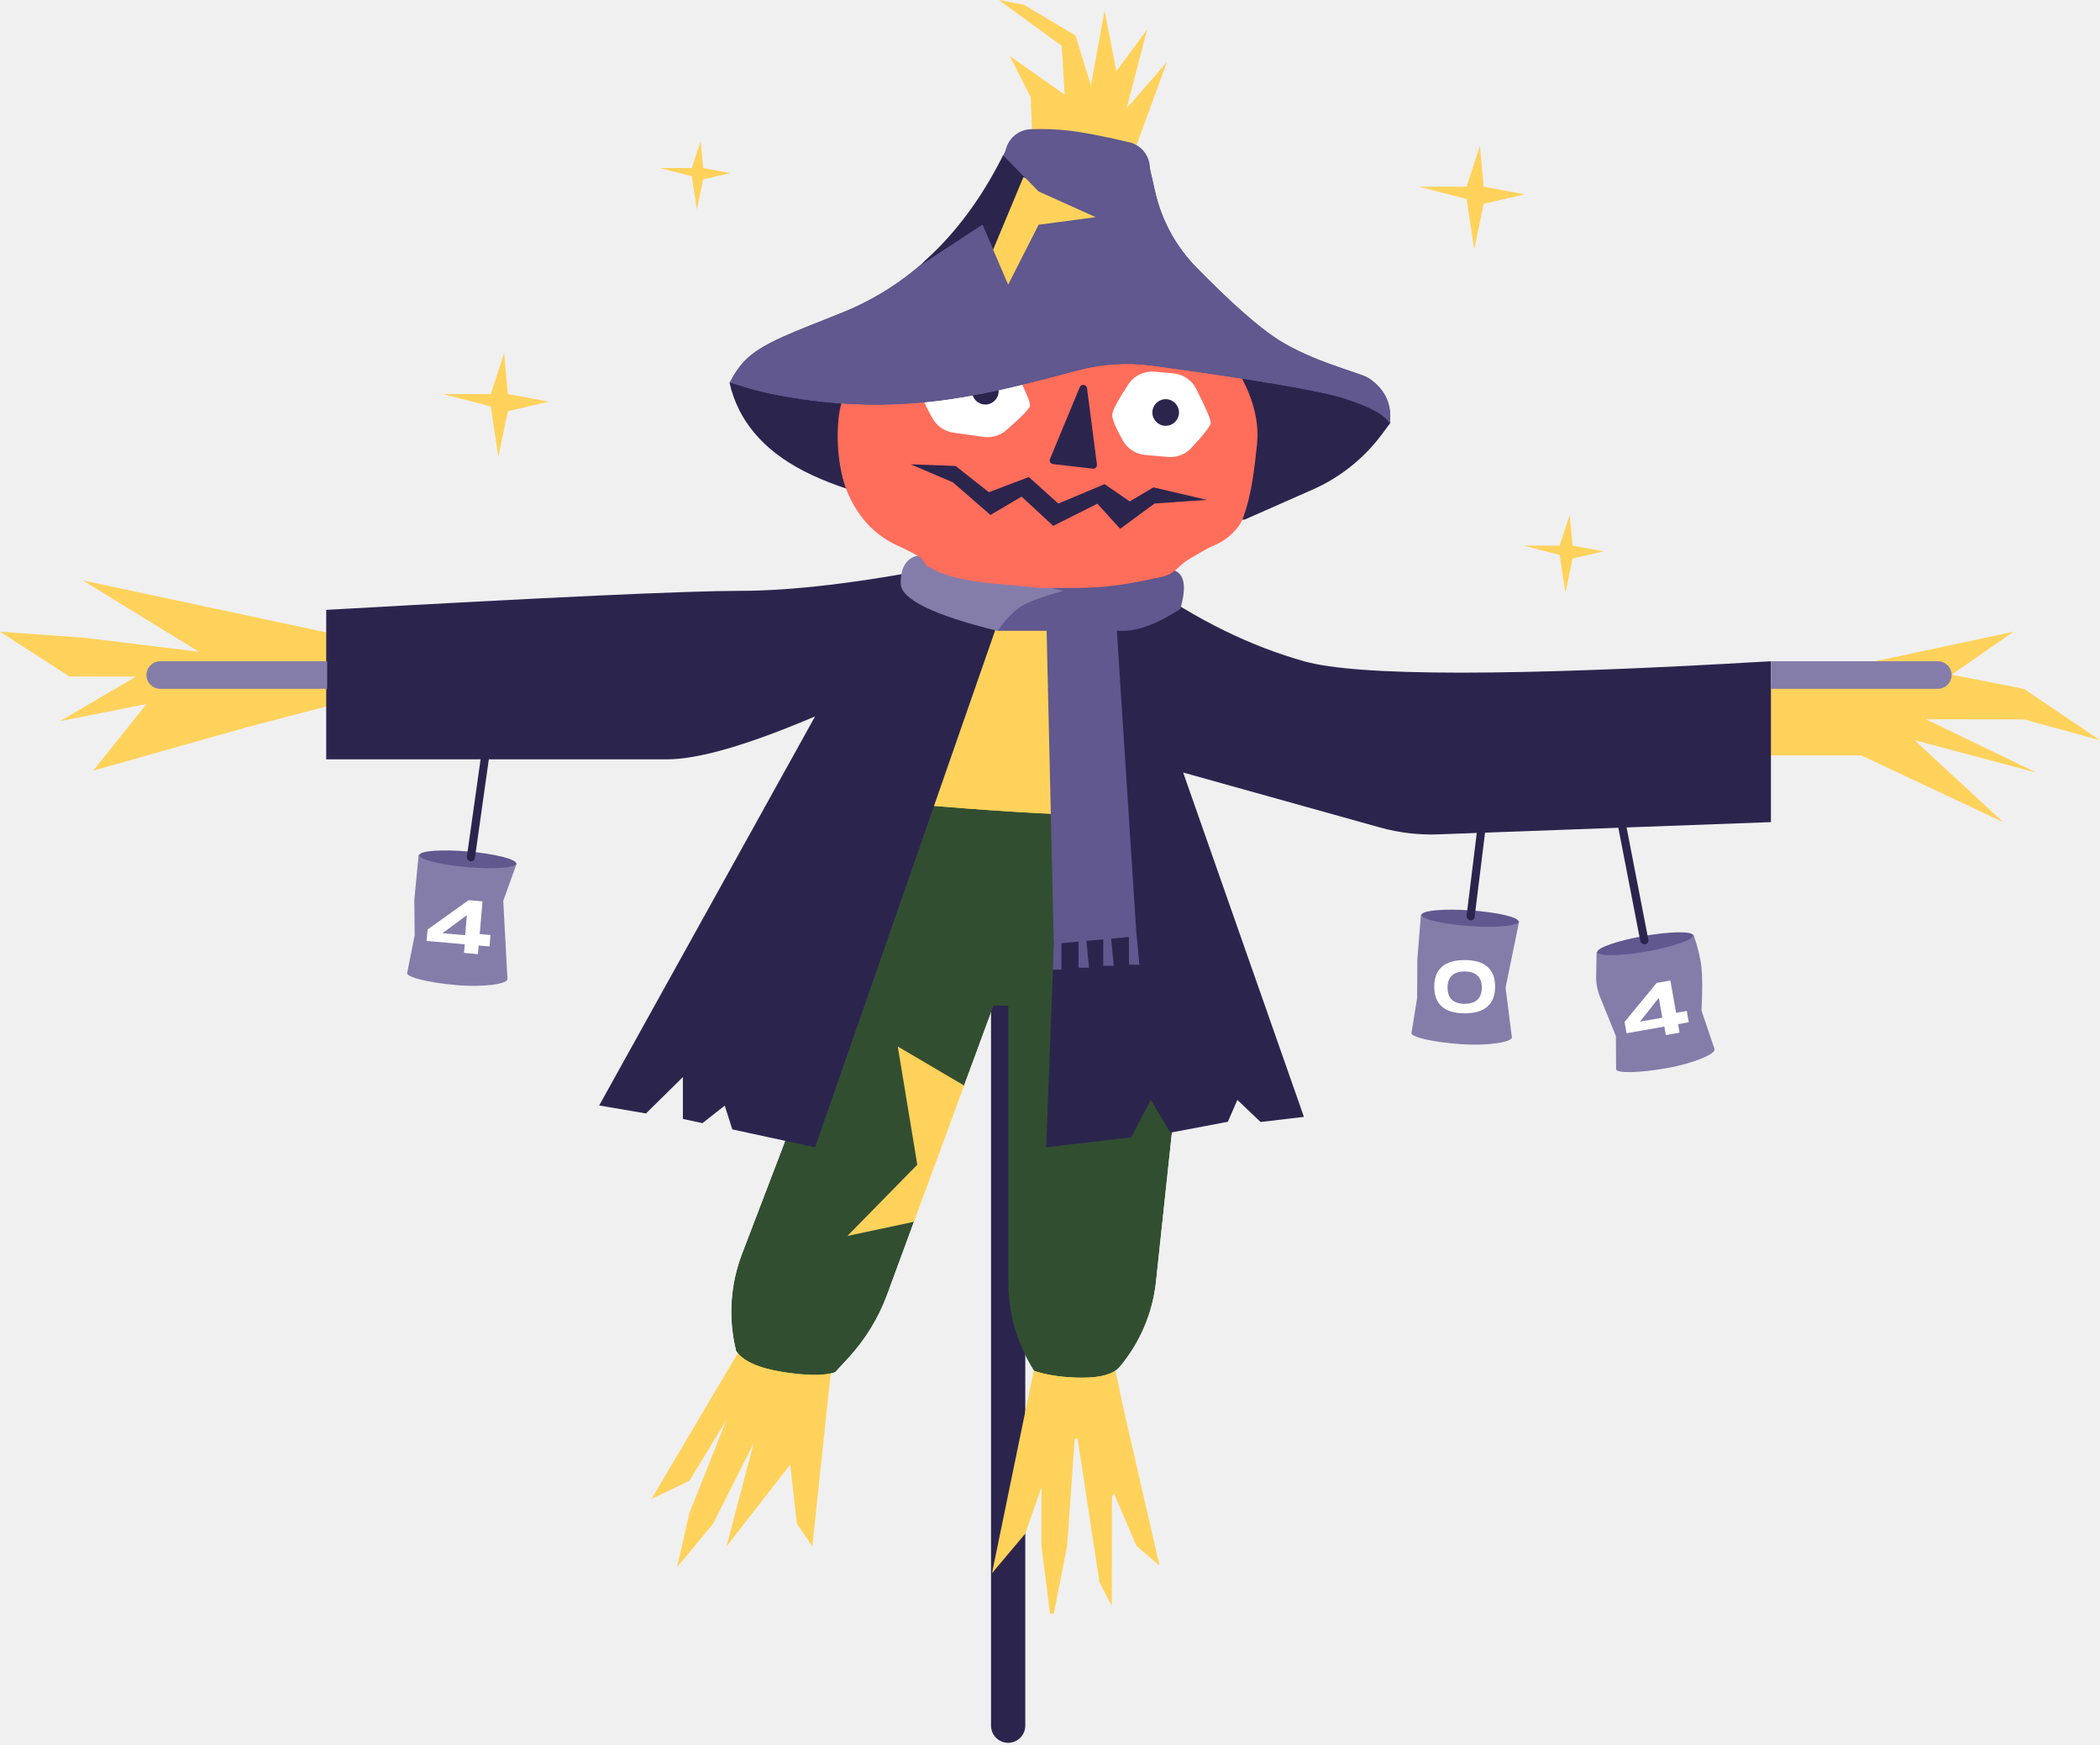
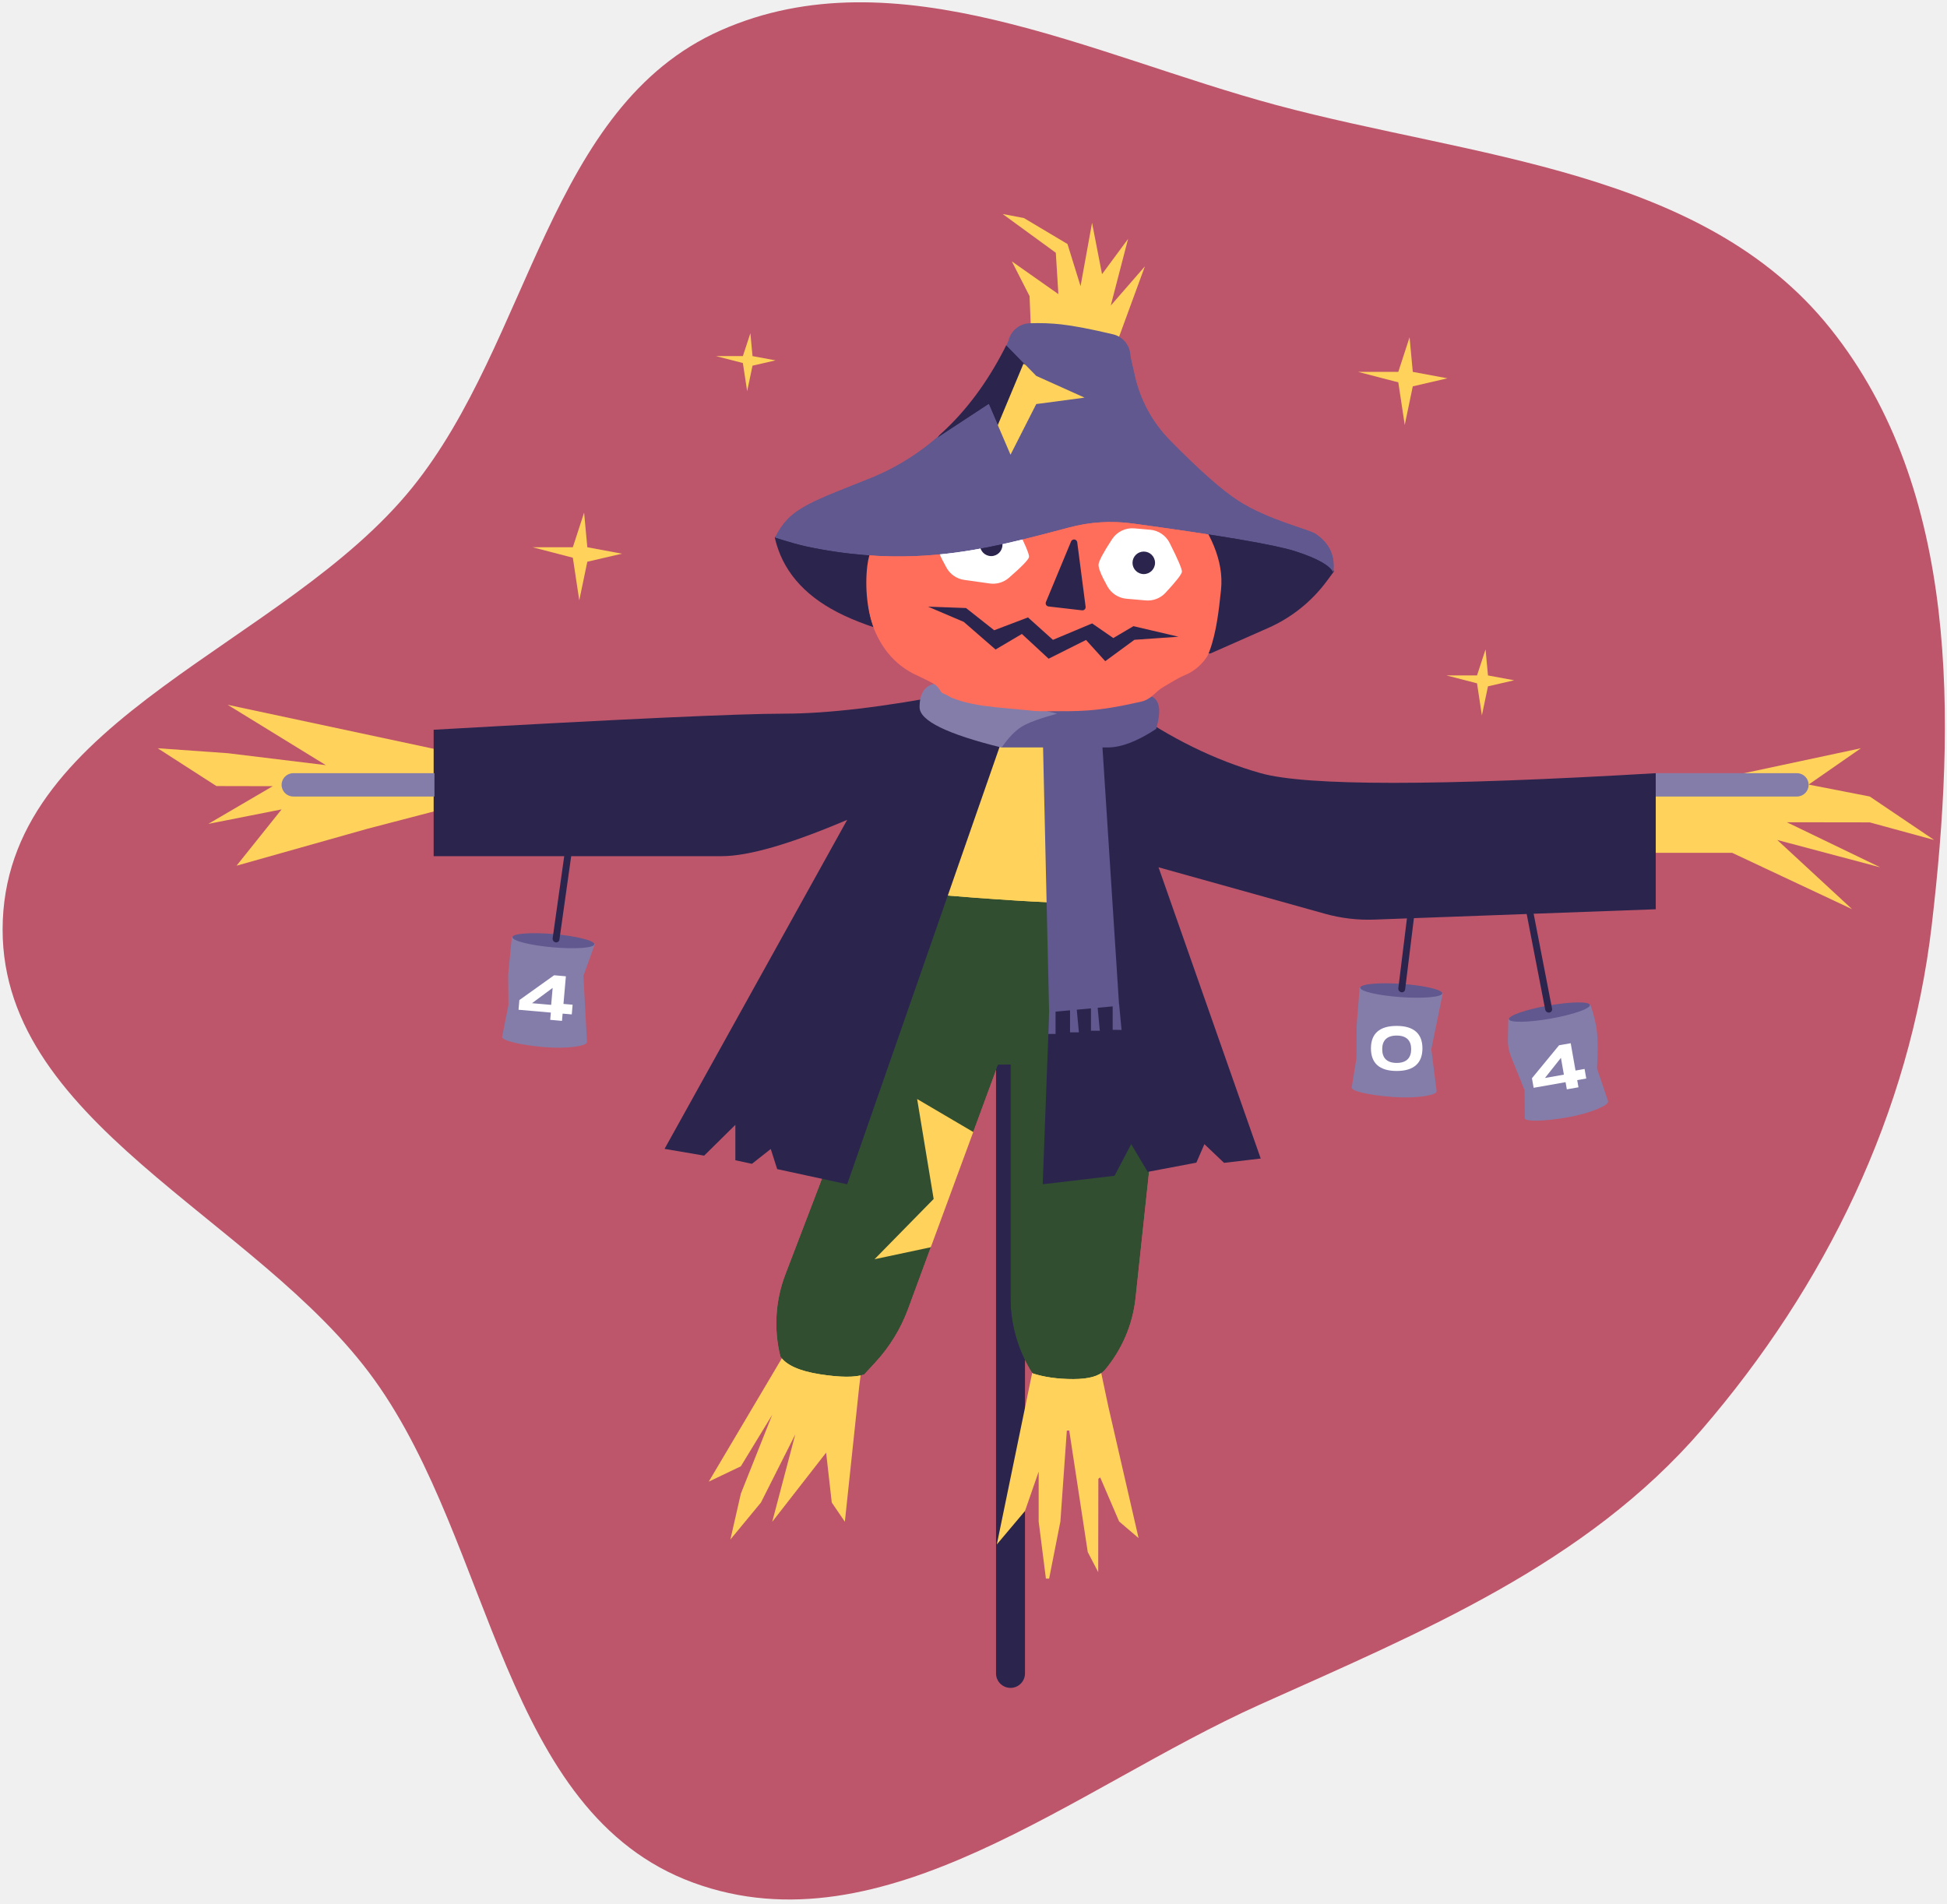
- <svg xmlns="http://www.w3.org/2000/svg" width="1104" height="917" viewBox="0 0 1104 917" fill="none">
-   <path d="M539 307.055C539 302.085 534.971 298.055 530 298.055C525.029 298.055 521 302.085 521 307.055V907.055C521 912.026 525.029 916.055 530 916.055C534.971 916.055 539 912.026 539 907.055V307.055Z" fill="#2B254E" />
-   <path fill-rule="evenodd" clip-rule="evenodd" d="M184 335.055L176.5 370.055L130.5 382.055L49 405.055L77 370.055L31.5 379.055L71.5 355.629L36.5 355.555L0 332.055L43.5 335.129C84.167 340.08 104.5 342.555 104.5 342.555C104.5 342.555 84.167 330.055 43.5 305.055L184 335.055ZM918 362.055L1058.5 332.055C1036.83 347.104 1026 354.629 1026 354.629C1026 354.629 1038.67 357.104 1064 362.055L1104 389.055L1064 378.129L1012.5 378.055L1070.5 406.055L1006.5 389.055L1053 432.055L978.5 397.055H925.5L918 362.055ZM543.016 79.035L541.828 51.007L530.83 29.449L559.742 49.785L558.152 24.096L525.106 0L538.331 2.523L565.406 18.653L573.53 44.844L580.676 5.498L586.877 37.401L603.061 15.485L592.293 56.931L613.5 32.555L595 83.055L543.016 79.035ZM415.338 664.872L441.716 682.454L435.906 729.291L427.051 812.799L418.911 800.843L415.411 769.843L381.911 812.843L396.248 758.488L374.911 800.843L355.911 823.843L362.411 795.343C375.411 762.677 381.911 746.343 381.911 746.343C381.911 746.343 375.411 757.01 362.411 778.343L342.476 787.869L415.338 664.872ZM550.348 686.881L581.013 694.917L590.768 741.094L609.583 822.935L597.5 812.629L585.74 785.244L584.592 786.109L584.5 844.129L578 831.629L566.5 756.129H565L561 812.629L554 848.129H552L547.5 812.629V781.629L539 806.129L521.5 826.898L550.348 686.881Z" fill="#FFD25B" />
-   <path fill-rule="evenodd" clip-rule="evenodd" d="M530 297.629L477.5 432.129H605L567.5 307.629L530 297.629Z" fill="#FFD25B" />
-   <mask id="mask0" mask-type="alpha" maskUnits="userSpaceOnUse" x="384" y="422" width="238" height="303">
-     <path d="M411.5 603.055L390.072 659.096C383.841 675.39 382.769 693.205 387 710.129C390.667 715.462 398.833 719.129 411.5 721.129C424.167 723.129 433.352 723.18 439.055 721.283L446.019 713.737C454.919 704.093 461.834 692.791 466.369 680.475L522.217 528.823L530 528.629V673.797C530 690.343 534.704 706.549 543.564 720.523C550.855 722.927 559.333 724.129 569 724.129C578.667 724.129 585.167 722.296 588.5 718.629C599.252 705.922 605.945 690.281 607.714 673.729L622 540.055L605 432.129C594.778 429.462 582.278 428.129 567.5 428.129C552.722 428.129 522.722 426.271 477.5 422.555L411.5 603.055Z" fill="white" />
+ <svg xmlns="http://www.w3.org/2000/svg" width="1210" height="1183" viewBox="0 0 1210 1183" fill="none">
+   <path fill-rule="evenodd" clip-rule="evenodd" d="M1200.52 575.01C1186.86 691.935 1134.49 799.334 1057.63 888.501C985.45 972.242 883.779 1014.15 782.933 1059.46C667.895 1111.15 549.236 1213.53 430.825 1170.12C312.199 1126.64 306.481 960.5 232.852 857.827C159.626 755.715 -3.551 697.325 1.746 571.783C7.078 445.403 176.826 401.407 256.261 302.968C329.798 211.838 340.844 66.277 447.918 18.868C556.738 -29.314 678.173 34.38 793.104 65.271C915.67 98.215 1058.32 105.089 1137.56 204.23C1217.8 304.613 1215.43 447.371 1200.52 575.01Z" fill="#A81432" fill-opacity="0.7" />
+   <path d="M637 440.055C637 435.085 632.971 431.055 628 431.055C623.029 431.055 619 435.085 619 440.055V1040.06C619 1045.03 623.029 1049.06 628 1049.06C632.971 1049.06 637 1045.03 637 1040.06V440.055Z" fill="#2B254E" />
+   <path fill-rule="evenodd" clip-rule="evenodd" d="M282 468.055L274.5 503.055L228.5 515.055L147 538.055L175 503.055L129.5 512.055L169.5 488.629L134.5 488.555L98 465.055L141.5 468.129C182.167 473.08 202.5 475.555 202.5 475.555C202.5 475.555 182.167 463.055 141.5 438.055L282 468.055ZM1016 495.055L1156.5 465.055C1134.83 480.104 1124 487.629 1124 487.629C1124 487.629 1136.67 490.104 1162 495.055L1202 522.055L1162 511.129L1110.5 511.055L1168.5 539.055L1104.5 522.055L1151 565.055L1076.5 530.055H1023.5L1016 495.055ZM641.016 212.035L639.828 184.007L628.83 162.449L657.742 182.785L656.152 157.096L623.106 133L636.331 135.523L663.406 151.653L671.53 177.845L678.676 138.498L684.877 170.401L701.061 148.485L690.293 189.931L711.5 165.555L693 216.055L641.016 212.035ZM513.338 797.872L539.716 815.454L533.906 862.291L525.051 945.799L516.911 933.843L513.411 902.843L479.911 945.843L494.248 891.488L472.911 933.843L453.911 956.843L460.411 928.343C473.411 895.677 479.911 879.343 479.911 879.343C479.911 879.343 473.411 890.01 460.411 911.343L440.476 920.869L513.338 797.872ZM648.348 819.881L679.013 827.917L688.768 874.094L707.583 955.935L695.5 945.629L683.74 918.244L682.592 919.109L682.5 977.129L676 964.629L664.5 889.129H663L659 945.629L652 981.129H650L645.5 945.629V914.629L637 939.129L619.5 959.898L648.348 819.881Z" fill="#FFD25B" />
+   <path fill-rule="evenodd" clip-rule="evenodd" d="M628 430.629L575.5 565.129H703L665.5 440.629L628 430.629Z" fill="#FFD25B" />
+   <mask id="mask0" mask-type="alpha" maskUnits="userSpaceOnUse" x="482" y="555" width="238" height="303">
+     <path d="M509.5 736.055L488.072 792.096C481.841 808.39 480.769 826.205 485 843.129C488.667 848.462 496.833 852.129 509.5 854.129C522.167 856.129 531.352 856.18 537.055 854.283L544.019 846.737C552.919 837.093 559.834 825.791 564.369 813.475L620.217 661.823L628 661.629V806.797C628 823.343 632.704 839.549 641.564 853.523C648.855 855.927 657.333 857.129 667 857.129C676.667 857.129 683.167 855.296 686.5 851.629C697.252 838.922 703.945 823.281 705.714 806.729L720 673.055L703 565.129C692.778 562.462 680.278 561.129 665.5 561.129C650.722 561.129 620.722 559.271 575.5 555.555L509.5 736.055Z" fill="white" />
  </mask>
  <g mask="url(#mask0)">
-     <path d="M411.5 603.055L390.072 659.096C383.841 675.39 382.769 693.205 387 710.129C390.667 715.462 398.833 719.129 411.5 721.129C424.167 723.129 433.352 723.18 439.055 721.283L446.019 713.737C454.919 704.093 461.834 692.791 466.369 680.475L522.217 528.823L530 528.629V673.797C530 690.343 534.704 706.549 543.564 720.523C550.855 722.927 559.333 724.129 569 724.129C578.667 724.129 585.167 722.296 588.5 718.629C599.252 705.922 605.945 690.281 607.714 673.729L622 540.055L605 432.129C594.778 429.462 582.278 428.129 567.5 428.129C552.722 428.129 522.722 426.271 477.5 422.555L411.5 603.055Z" fill="#324E31" />
-     <path fill-rule="evenodd" clip-rule="evenodd" d="M480.666 642.146L445.5 649.629L482.236 612.187L471.973 550.065L509.374 572.053L480.666 642.146Z" fill="#FFD25B" />
+     <path d="M509.5 736.055L488.072 792.096C481.841 808.39 480.769 826.205 485 843.129C488.667 848.462 496.833 852.129 509.5 854.129C522.167 856.129 531.352 856.18 537.055 854.283L544.019 846.737C552.919 837.093 559.834 825.791 564.369 813.475L620.217 661.823L628 661.629V806.797C628 823.343 632.704 839.549 641.564 853.523C648.855 855.927 657.333 857.129 667 857.129C676.667 857.129 683.167 855.296 686.5 851.629C697.252 838.922 703.945 823.281 705.714 806.729L720 673.055L703 565.129C692.778 562.462 680.278 561.129 665.5 561.129C650.722 561.129 620.722 559.271 575.5 555.555L509.5 736.055Z" fill="#324E31" />
+     <path fill-rule="evenodd" clip-rule="evenodd" d="M578.666 775.146L543.5 782.629L580.236 745.187L569.973 683.065L607.374 705.053L578.666 775.146Z" fill="#FFD25B" />
  </g>
-   <path fill-rule="evenodd" clip-rule="evenodd" d="M602 306.555C629.333 325.889 657.167 339.555 685.5 347.555C713.833 355.555 795.667 355.555 931 347.555V432.129L756.059 438.557C745.748 438.936 735.441 437.717 725.504 434.943L622 406.055L685.5 587.055L662.708 589.747L650.5 578.129L645.5 589.629L615.249 595.351L605 578.129L594.658 597.782L550 603.055L561 310.555L602 306.555ZM494.5 298.055L532.5 304.555L428.5 603.055L385 593.629L381 581.129L369.31 590.343L359 588.129V566.129L339.615 585.255L315 581.055L428.5 376.555C393.167 391.604 367.167 399.129 350.5 399.129C333.833 399.129 274.167 399.129 171.5 399.129V359.629V320.555C289.167 313.889 361.667 310.555 389 310.555C416.333 310.555 451.5 306.389 494.5 298.055Z" fill="#2B254E" />
-   <path fill-rule="evenodd" clip-rule="evenodd" d="M931 347.555H1018.75C1022.75 347.555 1026 350.801 1026 354.805C1026 358.809 1022.75 362.055 1018.75 362.055H931V347.555ZM84.25 347.555H172V362.055H84.25C80.246 362.055 77 358.809 77 354.805C77 350.801 80.246 347.555 84.25 347.555Z" fill="#847DAA" />
-   <path fill-rule="evenodd" clip-rule="evenodd" d="M587.145 331.555L597.432 491.072L597.5 491.055L599 507.129L593.5 507.055V492.497L584.162 493.355L585.5 507.629H580V493.738L571.18 494.549L572.5 508.629H567V494.933L558 495.761V509.629H553.5L553.986 495.528L550.229 331.555C536.773 331.555 525.196 331.555 524.5 331.555C523 331.555 504 294.555 574 300.055C598.571 301.986 610.709 296.461 618 300.055C622.86 302.451 623.694 309.118 620.5 320.055C608.833 327.722 598.833 331.555 590.5 331.555C589.582 331.555 588.452 331.555 587.145 331.555Z" fill="#60588E" />
-   <path fill-rule="evenodd" clip-rule="evenodd" d="M383.5 201.129C388.014 220.984 401.014 236.46 422.5 247.555C443.986 258.651 476.986 267.151 521.5 273.055L654.316 273.121L677.361 262.945L690.157 257.294C704.544 250.941 717.039 240.967 726.424 228.346L731 222.191C730.18 217.649 717.347 210.295 692.5 200.129C667.653 189.962 635.291 179.157 595.414 167.713C579.42 156.908 555.711 154.319 524.286 159.946C495.976 165.015 452.392 164.975 400 186.129C396.157 187.681 390.657 192.681 383.5 201.129Z" fill="#2B254E" />
-   <path fill-rule="evenodd" clip-rule="evenodd" d="M482.5 292.055C476.5 293.389 473.5 298.222 473.5 306.555C473.5 314.889 490.5 323.247 524.5 331.629C528.724 325.472 532.891 321.139 537 318.629C541.109 316.119 548.442 313.428 559 310.555L482.5 292.055Z" fill="#847DAA" />
-   <mask id="mask1" mask-type="alpha" maskUnits="userSpaceOnUse" x="440" y="135" width="222" height="175">
-     <path d="M550.862 309.041C573.226 309.041 582.278 309.621 610.734 303.207C618.102 301.546 619.177 297.278 625.373 293.735C629.321 291.478 634.351 288.266 637.727 286.906C661.127 277.478 661.403 247.253 661.403 221.943C661.403 185.664 618.658 152.465 588.077 139.79C570.883 132.663 573.125 138.222 550.862 138.222C535.473 138.222 546.884 132.333 533.537 137.478C493.235 153.015 445.307 182.95 441.009 218.594C437.864 244.678 446.155 281.903 476.564 293.79C478.372 294.497 486.48 297.165 490.172 298.895C493.701 300.55 494.573 303.599 496.269 304.288C512.38 310.832 530.34 309.041 550.862 309.041Z" fill="white" />
+   <path fill-rule="evenodd" clip-rule="evenodd" d="M700 439.555C727.333 458.889 755.167 472.555 783.5 480.555C811.833 488.555 893.667 488.555 1029 480.555V565.129L854.059 571.557C843.748 571.936 833.441 570.717 823.504 567.943L720 539.055L783.5 720.055L760.708 722.747L748.5 711.129L743.5 722.629L713.249 728.351L703 711.129L692.658 730.782L648 736.055L659 443.555L700 439.555ZM592.5 431.055L630.5 437.555L526.5 736.055L483 726.629L479 714.129L467.31 723.343L457 721.129V699.129L437.615 718.255L413 714.055L526.5 509.555C491.167 524.604 465.167 532.129 448.5 532.129C431.833 532.129 372.167 532.129 269.5 532.129V492.629V453.555C387.167 446.889 459.667 443.555 487 443.555C514.333 443.555 549.5 439.389 592.5 431.055Z" fill="#2B254E" />
+   <path fill-rule="evenodd" clip-rule="evenodd" d="M1029 480.555H1116.75C1120.75 480.555 1124 483.801 1124 487.805C1124 491.809 1120.75 495.055 1116.75 495.055H1029V480.555ZM182.25 480.555H270V495.055H182.25C178.246 495.055 175 491.809 175 487.805C175 483.801 178.246 480.555 182.25 480.555Z" fill="#847DAA" />
+   <path fill-rule="evenodd" clip-rule="evenodd" d="M685.145 464.555L695.432 624.072L695.5 624.055L697 640.129L691.5 640.055V625.497L682.162 626.355L683.5 640.629H678V626.738L669.18 627.549L670.5 641.629H665V627.933L656 628.761V642.629H651.5L651.986 628.528L648.229 464.555C634.773 464.555 623.196 464.555 622.5 464.555C621 464.555 602 427.555 672 433.055C696.571 434.986 708.709 429.461 716 433.055C720.86 435.451 721.694 442.118 718.5 453.055C706.833 460.722 696.833 464.555 688.5 464.555C687.582 464.555 686.452 464.555 685.145 464.555Z" fill="#60588E" />
+   <path fill-rule="evenodd" clip-rule="evenodd" d="M481.5 334.129C486.014 353.984 499.014 369.46 520.5 380.555C541.986 391.651 574.986 400.151 619.5 406.055L752.316 406.121L775.361 395.945L788.157 390.294C802.544 383.941 815.039 373.967 824.424 361.346L829 355.191C828.18 350.649 815.347 343.296 790.5 333.129C765.653 322.962 733.291 312.157 693.414 300.713C677.42 289.908 653.711 287.319 622.286 292.946C593.976 298.015 550.392 297.975 498 319.129C494.157 320.681 488.657 325.681 481.5 334.129Z" fill="#2B254E" />
+   <path fill-rule="evenodd" clip-rule="evenodd" d="M580.5 425.055C574.5 426.389 571.5 431.222 571.5 439.555C571.5 447.889 588.5 456.247 622.5 464.629C626.724 458.472 630.891 454.139 635 451.629C639.109 449.119 646.442 446.428 657 443.555L580.5 425.055Z" fill="#847DAA" />
+   <mask id="mask1" mask-type="alpha" maskUnits="userSpaceOnUse" x="538" y="268" width="222" height="175">
+     <path d="M648.862 442.041C671.226 442.041 680.278 442.621 708.734 436.207C716.102 434.546 717.177 430.278 723.373 426.735C727.321 424.478 732.351 421.266 735.727 419.906C759.127 410.478 759.403 380.253 759.403 354.943C759.403 318.664 716.658 285.465 686.077 272.79C668.883 265.663 671.125 271.222 648.862 271.222C633.473 271.222 644.884 265.333 631.537 270.478C591.235 286.015 543.307 315.95 539.009 351.594C535.864 377.678 544.155 414.903 574.564 426.79C576.372 427.497 584.48 430.165 588.172 431.895C591.701 433.55 592.573 436.599 594.269 437.288C610.38 443.832 628.34 442.041 648.862 442.041Z" fill="white" />
  </mask>
  <g mask="url(#mask1)">
-     <path d="M541.797 308.562C564.038 310.9 572.981 312.423 601.951 309.019C609.452 308.137 610.967 304.004 617.5 301.129C621.662 299.297 627 296.629 630.5 295.629C654.757 288.698 658.191 258.667 660.836 233.497C664.629 197.416 625.588 159.931 596.5 144.129C580.145 135.244 581.793 141.006 559.652 138.679C544.348 137.071 556.312 132.406 542.5 136.129C500.795 147.368 450 172.129 442 207.129C436.146 232.741 440.5 270.629 469.5 285.629C471.225 286.521 479.009 290.021 482.5 292.129C485.837 294.143 486.385 297.266 488 298.129C503.339 306.321 521.388 306.417 541.797 308.562Z" fill="#FF6D5B" />
+     <path d="M639.797 441.562C662.038 443.9 670.981 445.423 699.951 442.019C707.452 441.137 708.967 437.004 715.5 434.129C719.662 432.297 725 429.629 728.5 428.629C752.757 421.698 756.191 391.667 758.836 366.497C762.629 330.416 723.588 292.931 694.5 277.129C678.145 268.244 679.793 274.006 657.652 271.679C642.348 270.071 654.312 265.406 640.5 269.129C598.795 280.368 548 305.129 540 340.129C534.146 365.741 538.5 403.629 567.5 418.629C569.225 419.521 577.009 423.021 580.5 425.129C583.837 427.143 584.385 430.266 586 431.129C601.339 439.321 619.388 439.417 639.797 441.562Z" fill="#FF6D5B" />
  </g>
-   <path fill-rule="evenodd" clip-rule="evenodd" d="M508.488 184.007L522.16 185.929C527.046 186.615 531.281 189.66 533.488 194.073C539.058 205.209 541.731 211.575 541.507 213.171C541.283 214.765 537.119 219.081 529.015 226.12C525.739 228.966 521.39 230.253 517.092 229.649L501.249 227.422C496.615 226.771 492.551 223.995 490.259 219.916C485.978 212.297 483.994 207.372 484.307 205.142C484.625 202.886 488.099 197.651 494.73 189.438C498.042 185.335 503.266 183.273 508.488 184.007ZM606.969 195.39L616.806 196.251C621.984 196.704 626.558 199.805 628.896 204.446C634.116 214.811 636.658 220.78 636.52 222.353C636.384 223.915 632.982 228.28 626.316 235.448C623.166 238.834 618.631 240.579 614.024 240.176L602.036 239.127C597.086 238.694 592.671 235.837 590.248 231.498C586.371 224.557 584.527 220.001 584.717 217.83C584.911 215.613 587.708 210.377 593.109 202.122C596.135 197.495 601.461 194.908 606.969 195.39Z" fill="white" />
-   <path fill-rule="evenodd" clip-rule="evenodd" d="M518 212.629C514.134 212.629 511 209.495 511 205.629C511 201.763 514.134 198.629 518 198.629C521.866 198.629 525 201.763 525 205.629C525 209.495 521.866 212.629 518 212.629ZM612.819 223.811C608.953 223.811 605.819 220.677 605.819 216.811C605.819 212.945 608.953 209.811 612.819 209.811C616.685 209.811 619.819 212.945 619.819 216.811C619.819 220.677 616.685 223.811 612.819 223.811ZM567.634 203.538C567.908 202.877 568.514 202.413 569.223 202.321C570.319 202.178 571.322 202.951 571.464 204.046L576.67 244.091C576.691 244.253 576.692 244.416 576.674 244.578C576.547 245.675 575.555 246.462 574.458 246.336L553.634 243.933C553.45 243.912 553.269 243.865 553.097 243.793C552.077 243.37 551.593 242.2 552.016 241.18L567.634 203.538ZM478.74 244.051L502.357 244.905L519.864 258.718L540.858 250.734L556.369 264.686L580.715 254.463L593.882 263.566L606.397 256.175L634.423 262.736L606.99 264.655L588.873 277.951L576.923 264.752L553.68 276.402L537.066 261.023L520.701 270.689L500.955 253.524L478.74 244.051Z" fill="#2B254E" />
-   <path fill-rule="evenodd" clip-rule="evenodd" d="M528.439 80.655L525.5 113.555L603 123.055L604.496 89.024C604.791 82.312 600.276 76.337 593.739 74.787C580.107 71.555 569.396 69.498 561.606 68.617C555.395 67.914 548.832 67.678 541.918 67.909C534.851 68.144 529.069 73.612 528.439 80.655Z" fill="#60588E" />
-   <mask id="mask2" mask-type="alpha" maskUnits="userSpaceOnUse" x="383" y="76" width="348" height="148">
-     <path d="M530 76.129C509.667 119.462 480.667 148.771 443 164.055C418.128 174.148 400.433 179.98 391.196 189.762C388.268 192.863 385.703 196.652 383.5 201.129C392.318 203.902 398.818 205.736 403 206.629C454.5 217.629 492.832 211.542 516 207.129C527.06 205.022 543.84 200.939 566.341 194.88C579.215 191.414 592.652 190.556 605.861 192.359C660.924 199.871 694.637 205.628 707 209.629C720.82 214.101 728.714 218.577 730.683 223.055C732.162 212.697 728.464 204.559 719.589 198.64C715.265 195.757 690.04 190.068 671.5 178.055C661.397 171.509 647.282 159.008 629.156 140.553C618.357 129.558 610.833 115.773 607.426 100.742L604 85.629L530 76.129Z" fill="white" />
+   <path fill-rule="evenodd" clip-rule="evenodd" d="M606.488 317.007L620.16 318.929C625.046 319.615 629.281 322.66 631.488 327.073C637.058 338.209 639.731 344.575 639.507 346.171C639.283 347.765 635.119 352.081 627.015 359.12C623.739 361.966 619.39 363.253 615.092 362.649L599.249 360.422C594.615 359.771 590.551 356.995 588.259 352.916C583.978 345.297 581.994 340.372 582.307 338.142C582.625 335.886 586.099 330.651 592.73 322.438C596.042 318.335 601.266 316.273 606.488 317.007ZM704.969 328.39L714.806 329.251C719.984 329.704 724.558 332.805 726.896 337.446C732.116 347.811 734.658 353.78 734.52 355.353C734.384 356.915 730.982 361.28 724.316 368.448C721.166 371.834 716.631 373.579 712.024 373.176L700.036 372.127C695.086 371.694 690.671 368.837 688.248 364.498C684.371 357.557 682.527 353.001 682.717 350.83C682.911 348.613 685.708 343.377 691.109 335.122C694.135 330.495 699.461 327.908 704.969 328.39Z" fill="white" />
+   <path fill-rule="evenodd" clip-rule="evenodd" d="M616 345.629C612.134 345.629 609 342.495 609 338.629C609 334.763 612.134 331.629 616 331.629C619.866 331.629 623 334.763 623 338.629C623 342.495 619.866 345.629 616 345.629ZM710.819 356.811C706.953 356.811 703.819 353.677 703.819 349.811C703.819 345.945 706.953 342.811 710.819 342.811C714.685 342.811 717.819 345.945 717.819 349.811C717.819 353.677 714.685 356.811 710.819 356.811ZM665.634 336.538C665.908 335.877 666.514 335.413 667.223 335.321C668.319 335.178 669.322 335.951 669.464 337.046L674.67 377.091C674.691 377.253 674.692 377.416 674.674 377.578C674.547 378.675 673.555 379.462 672.458 379.336L651.634 376.933C651.45 376.912 651.269 376.865 651.097 376.793C650.077 376.37 649.593 375.2 650.016 374.18L665.634 336.538ZM576.74 377.051L600.357 377.905L617.864 391.718L638.858 383.734L654.369 397.686L678.715 387.463L691.882 396.566L704.397 389.175L732.423 395.736L704.99 397.655L686.873 410.951L674.923 397.752L651.68 409.402L635.066 394.023L618.701 403.689L598.955 386.524L576.74 377.051Z" fill="#2B254E" />
+   <path fill-rule="evenodd" clip-rule="evenodd" d="M626.439 213.655L623.5 246.555L701 256.055L702.496 222.024C702.791 215.312 698.276 209.337 691.739 207.787C678.107 204.555 667.396 202.498 659.606 201.617C653.395 200.914 646.832 200.678 639.918 200.909C632.851 201.144 627.069 206.612 626.439 213.655Z" fill="#60588E" />
+   <mask id="mask2" mask-type="alpha" maskUnits="userSpaceOnUse" x="481" y="209" width="348" height="148">
+     <path d="M628 209.129C607.667 252.462 578.667 281.771 541 297.055C516.128 307.148 498.433 312.98 489.196 322.762C486.268 325.863 483.703 329.652 481.5 334.129C490.318 336.902 496.818 338.736 501 339.629C552.5 350.629 590.832 344.542 614 340.129C625.06 338.022 641.84 333.939 664.341 327.88C677.215 324.414 690.652 323.556 703.861 325.359C758.924 332.871 792.637 338.628 805 342.629C818.82 347.101 826.714 351.577 828.683 356.055C830.162 345.697 826.464 337.559 817.589 331.64C813.265 328.757 788.04 323.068 769.5 311.055C759.397 304.509 745.282 292.008 727.156 273.553C716.357 262.558 708.833 248.773 705.426 233.742L702 218.629L628 209.129Z" fill="white" />
  </mask>
  <g mask="url(#mask2)">
-     <path d="M530 76.129C509.667 119.462 480.667 148.771 443 164.055C418.128 174.148 400.433 179.98 391.196 189.762C388.268 192.863 385.703 196.652 383.5 201.129C392.318 203.902 398.818 205.736 403 206.629C454.5 217.629 492.832 211.542 516 207.129C527.06 205.022 543.84 200.939 566.341 194.88C579.215 191.414 592.652 190.556 605.861 192.359C660.924 199.871 694.637 205.628 707 209.629C720.82 214.101 728.714 218.577 730.683 223.055C732.162 212.697 728.464 204.559 719.589 198.64C715.265 195.757 690.04 190.068 671.5 178.055C661.397 171.509 647.282 159.008 629.156 140.553C618.357 129.558 610.833 115.773 607.426 100.742L604 85.629L530 76.129Z" fill="#60588E" />
-     <mask id="mask3" mask-type="alpha" maskUnits="userSpaceOnUse" x="484" y="79" width="92" height="71">
-       <path d="M484.5 139.129L516.5 118.129L530 149.629L546 118.129L576 114.129L546 100.629L525.5 79.629L484.5 139.129Z" fill="white" />
+     <path d="M628 209.129C607.667 252.462 578.667 281.771 541 297.055C516.128 307.148 498.433 312.98 489.196 322.762C486.268 325.863 483.703 329.652 481.5 334.129C490.318 336.902 496.818 338.736 501 339.629C552.5 350.629 590.832 344.542 614 340.129C625.06 338.022 641.84 333.939 664.341 327.88C677.215 324.414 690.652 323.556 703.861 325.359C758.924 332.871 792.637 338.628 805 342.629C818.82 347.101 826.714 351.577 828.683 356.055C830.162 345.697 826.464 337.559 817.589 331.64C813.265 328.757 788.04 323.068 769.5 311.055C759.397 304.509 745.282 292.008 727.156 273.553C716.357 262.558 708.833 248.773 705.426 233.742L702 218.629L628 209.129Z" fill="#60588E" />
+     <mask id="mask3" mask-type="alpha" maskUnits="userSpaceOnUse" x="582" y="212" width="92" height="71">
+       <path d="M582.5 272.129L614.5 251.129L628 282.629L644 251.129L674 247.129L644 233.629L623.5 212.629L582.5 272.129Z" fill="white" />
    </mask>
    <g mask="url(#mask3)">
-       <path d="M484.5 139.129L516.5 118.129L530 149.629L546 118.129L576 114.129L546 100.629L525.5 79.629L484.5 139.129Z" fill="#2B254E" />
-       <path fill-rule="evenodd" clip-rule="evenodd" d="M538 93.129L516.5 144.629L530 157.129L590.5 114.629L538 93.129Z" fill="#FFD25B" />
+       <path d="M582.5 272.129L614.5 251.129L628 282.629L644 251.129L674 247.129L644 233.629L623.5 212.629L582.5 272.129Z" fill="#2B254E" />
+       <path fill-rule="evenodd" clip-rule="evenodd" d="M636 226.129L614.5 277.629L628 290.129L688.5 247.629L636 226.129Z" fill="#FFD25B" />
    </g>
  </g>
-   <path fill-rule="evenodd" clip-rule="evenodd" d="M265 185.629L258 207.129C241.333 207.129 233 207.129 233 207.129C233 207.129 241.333 209.296 258 213.629C260.667 231.296 262 240.129 262 240.129C262 240.129 263.667 232.129 267 216.129L288.5 211.129L267 207.129L265 185.629Z" fill="#FFD25B" />
-   <path fill-rule="evenodd" clip-rule="evenodd" d="M778 76.629L771 98.129C754.333 98.129 746 98.129 746 98.129C746 98.129 754.333 100.296 771 104.629C773.667 122.296 775 131.129 775 131.129C775 131.129 776.667 123.129 780 107.129L801.5 102.129L780 98.129L778 76.629Z" fill="#FFD25B" />
-   <path fill-rule="evenodd" clip-rule="evenodd" d="M825.216 270.629L819.919 286.803C807.306 286.803 801 286.803 801 286.803C801 286.803 807.306 288.433 819.919 291.693C821.937 304.984 822.946 311.629 822.946 311.629C822.946 311.629 824.207 305.611 826.73 293.574L843 289.812L826.73 286.803L825.216 270.629Z" fill="#FFD25B" />
-   <path fill-rule="evenodd" clip-rule="evenodd" d="M368.333 74.129L363.667 88.331C352.556 88.331 347 88.331 347 88.331C347 88.331 352.556 89.762 363.667 92.624C365.444 104.294 366.333 110.129 366.333 110.129C366.333 110.129 367.444 104.845 369.667 94.276L384 90.973L369.667 88.331L368.333 74.129Z" fill="#FFD25B" />
-   <path fill-rule="evenodd" clip-rule="evenodd" d="M266.713 514.713C266.716 514.748 266.716 514.784 266.712 514.82C266.514 517.089 254.585 519.062 239.91 517.775C225.234 516.489 213.802 513.673 214 511.405C214.011 511.285 214.054 511.168 214.128 511.056L218 491.629L217.814 472.823L220.101 449.262L271.68 453.723L264.566 473.53L266.791 514.718L266.713 514.713ZM901.326 551.545C901.338 551.579 901.347 551.614 901.354 551.649C901.749 553.892 890.737 558.885 876.229 561.44C861.721 563.996 849.949 564.235 849.554 561.993C849.53 561.861 849.547 561.724 849.601 561.582L849.5 544.629L841.069 523.752C839.704 520.372 839.037 516.75 839.11 513.105L839.363 500.389L890.339 491.348C892.6 497.965 893.987 503.726 894.5 508.629C895.013 513.532 895.013 521.032 894.5 531.129L901.403 551.53L901.326 551.545ZM794.749 545.29C794.753 545.325 794.753 545.361 794.751 545.397C794.592 547.669 782.699 549.85 768.003 548.82C753.308 547.79 741.828 545.174 741.987 542.902C741.995 542.786 742.034 542.672 742.102 542.562L745 524.629L745.127 504.26L747.002 480.663L798.651 484.222L791.5 519.129L794.827 545.293L794.749 545.29Z" fill="#847DAA" />
-   <path fill-rule="evenodd" clip-rule="evenodd" d="M245.549 455.78C231.493 454.548 220.259 451.711 220.458 449.442C220.656 447.174 232.21 446.334 246.266 447.566C260.321 448.798 271.555 451.635 271.357 453.904C271.158 456.172 259.604 457.012 245.549 455.78ZM865.63 500.099C851.735 502.546 840.149 502.713 839.754 500.47C839.359 498.228 850.302 494.426 864.197 491.978C878.092 489.53 889.678 489.364 890.073 491.606C890.469 493.849 879.526 497.651 865.63 500.099ZM772.56 486.736C758.485 485.749 747.203 483.108 747.362 480.836C747.521 478.565 759.059 477.523 773.133 478.51C787.208 479.496 798.49 482.138 798.331 484.409C798.172 486.681 786.634 487.722 772.56 486.736Z" fill="#60588E" />
-   <path d="M257.864 491.462L257.337 497.478L251.648 496.98L251.253 501.492L243.937 500.852L244.332 496.34L224.255 494.583L224.781 488.568L246.361 473.147L253.677 473.787L252.174 490.964L257.864 491.462ZM232.624 490.51L244.534 491.552L245.457 480.998L232.624 490.51ZM886.761 531.377L887.81 537.324L882.185 538.316L882.971 542.776L875.739 544.051L874.953 539.591L855.105 543.091L854.057 537.144L870.91 516.663L878.142 515.388L881.136 532.369L886.761 531.377ZM862.135 536.99L873.908 534.914L872.069 524.481L862.135 536.99ZM770 532.629C759.151 532.629 754 527.651 754 518.59C754 509.568 759.151 504.629 770 504.629C780.81 504.629 786 509.607 786 518.59C786 527.612 780.81 532.629 770 532.629ZM770 527.629C776.183 527.629 779 524.416 779 519.088C779 513.801 776.183 510.629 770 510.629C763.818 510.629 761 513.761 761 519.088C761 524.457 763.818 527.629 770 527.629Z" fill="white" />
-   <path fill-rule="evenodd" clip-rule="evenodd" d="M254.955 382.742L259.166 383.623L249.668 450.999C249.513 452.1 248.494 452.866 247.393 452.711C247.349 452.705 247.306 452.697 247.262 452.688C246.077 452.44 245.288 451.316 245.457 450.118L254.955 382.742ZM779.34 413.632L783.566 414.439L775.245 481.971C775.109 483.074 774.105 483.859 773.001 483.723C772.957 483.717 772.913 483.71 772.869 483.702C771.681 483.475 770.872 482.365 771.02 481.163L779.34 413.632ZM849.345 427.683L853.613 427.145L866.568 493.942C866.78 495.034 866.067 496.091 864.975 496.302C864.931 496.311 864.888 496.318 864.844 496.323C863.643 496.475 862.53 495.669 862.3 494.48L849.345 427.683Z" fill="#2B254E" />
+   <path fill-rule="evenodd" clip-rule="evenodd" d="M363 318.629L356 340.129C339.333 340.129 331 340.129 331 340.129C331 340.129 339.333 342.296 356 346.629C358.667 364.296 360 373.129 360 373.129C360 373.129 361.667 365.129 365 349.129L386.5 344.129L365 340.129L363 318.629Z" fill="#FFD25B" />
+   <path fill-rule="evenodd" clip-rule="evenodd" d="M876 209.629L869 231.129C852.333 231.129 844 231.129 844 231.129C844 231.129 852.333 233.296 869 237.629C871.667 255.296 873 264.129 873 264.129C873 264.129 874.667 256.129 878 240.129L899.5 235.129L878 231.129L876 209.629Z" fill="#FFD25B" />
+   <path fill-rule="evenodd" clip-rule="evenodd" d="M923.216 403.629L917.919 419.803C905.306 419.803 899 419.803 899 419.803C899 419.803 905.306 421.433 917.919 424.693C919.937 437.984 920.946 444.629 920.946 444.629C920.946 444.629 922.207 438.611 924.73 426.574L941 422.812L924.73 419.803L923.216 403.629Z" fill="#FFD25B" />
+   <path fill-rule="evenodd" clip-rule="evenodd" d="M466.333 207.129L461.667 221.331C450.556 221.331 445 221.331 445 221.331C445 221.331 450.556 222.762 461.667 225.624C463.444 237.294 464.333 243.129 464.333 243.129C464.333 243.129 465.444 237.845 467.667 227.276L482 223.973L467.667 221.331L466.333 207.129Z" fill="#FFD25B" />
+   <path fill-rule="evenodd" clip-rule="evenodd" d="M364.713 647.713C364.716 647.748 364.716 647.784 364.712 647.82C364.514 650.089 352.585 652.062 337.91 650.775C323.234 649.489 311.802 646.673 312 644.405C312.011 644.285 312.054 644.168 312.128 644.056L316 624.629L315.814 605.823L318.101 582.262L369.68 586.723L362.566 606.53L364.791 647.718L364.713 647.713ZM999.326 684.545C999.338 684.579 999.347 684.614 999.354 684.649C999.749 686.892 988.737 691.885 974.229 694.44C959.721 696.996 947.949 697.235 947.554 694.993C947.53 694.861 947.547 694.724 947.601 694.582L947.5 677.629L939.069 656.752C937.704 653.372 937.037 649.75 937.11 646.105L937.363 633.389L988.339 624.348C990.6 630.965 991.987 636.726 992.5 641.629C993.013 646.532 993.013 654.032 992.5 664.129L999.403 684.53L999.326 684.545ZM892.749 678.29C892.753 678.325 892.753 678.361 892.751 678.397C892.592 680.669 880.699 682.85 866.003 681.82C851.308 680.79 839.828 678.174 839.987 675.902C839.995 675.786 840.034 675.672 840.102 675.562L843 657.629L843.127 637.26L845.002 613.663L896.651 617.222L889.5 652.129L892.827 678.293L892.749 678.29Z" fill="#847DAA" />
+   <path fill-rule="evenodd" clip-rule="evenodd" d="M343.549 588.78C329.493 587.548 318.259 584.711 318.458 582.442C318.656 580.174 330.21 579.334 344.266 580.566C358.321 581.798 369.555 584.635 369.357 586.904C369.158 589.172 357.604 590.012 343.549 588.78ZM963.63 633.099C949.735 635.546 938.149 635.713 937.754 633.47C937.359 631.228 948.302 627.426 962.197 624.978C976.092 622.53 987.678 622.364 988.073 624.606C988.469 626.849 977.526 630.651 963.63 633.099ZM870.56 619.736C856.485 618.749 845.203 616.108 845.362 613.836C845.521 611.565 857.059 610.523 871.133 611.51C885.208 612.496 896.49 615.138 896.331 617.409C896.172 619.681 884.634 620.722 870.56 619.736Z" fill="#60588E" />
+   <path d="M355.864 624.462L355.337 630.478L349.648 629.98L349.253 634.492L341.937 633.852L342.332 629.34L322.255 627.583L322.781 621.568L344.361 606.147L351.677 606.787L350.174 623.964L355.864 624.462ZM330.624 623.51L342.534 624.552L343.457 613.998L330.624 623.51ZM984.761 664.377L985.81 670.324L980.185 671.316L980.971 675.776L973.739 677.051L972.953 672.591L953.105 676.091L952.057 670.144L968.91 649.663L976.142 648.388L979.136 665.369L984.761 664.377ZM960.135 669.99L971.908 667.914L970.069 657.481L960.135 669.99ZM868 665.629C857.151 665.629 852 660.651 852 651.59C852 642.568 857.151 637.629 868 637.629C878.81 637.629 884 642.607 884 651.59C884 660.612 878.81 665.629 868 665.629ZM868 660.629C874.183 660.629 877 657.416 877 652.088C877 646.801 874.183 643.629 868 643.629C861.818 643.629 859 646.761 859 652.088C859 657.457 861.818 660.629 868 660.629Z" fill="white" />
+   <path fill-rule="evenodd" clip-rule="evenodd" d="M352.955 515.742L357.166 516.623L347.668 583.999C347.513 585.1 346.494 585.866 345.393 585.711C345.349 585.705 345.306 585.697 345.262 585.688C344.077 585.44 343.288 584.316 343.457 583.118L352.955 515.742ZM877.34 546.632L881.566 547.439L873.245 614.971C873.109 616.074 872.105 616.859 871.001 616.723C870.957 616.717 870.913 616.71 870.869 616.702C869.681 616.475 868.872 615.365 869.02 614.163L877.34 546.632ZM947.345 560.683L951.613 560.145L964.568 626.942C964.78 628.034 964.067 629.091 962.975 629.302C962.931 629.311 962.888 629.318 962.844 629.323C961.643 629.475 960.53 628.669 960.3 627.48L947.345 560.683Z" fill="#2B254E" />
</svg>
